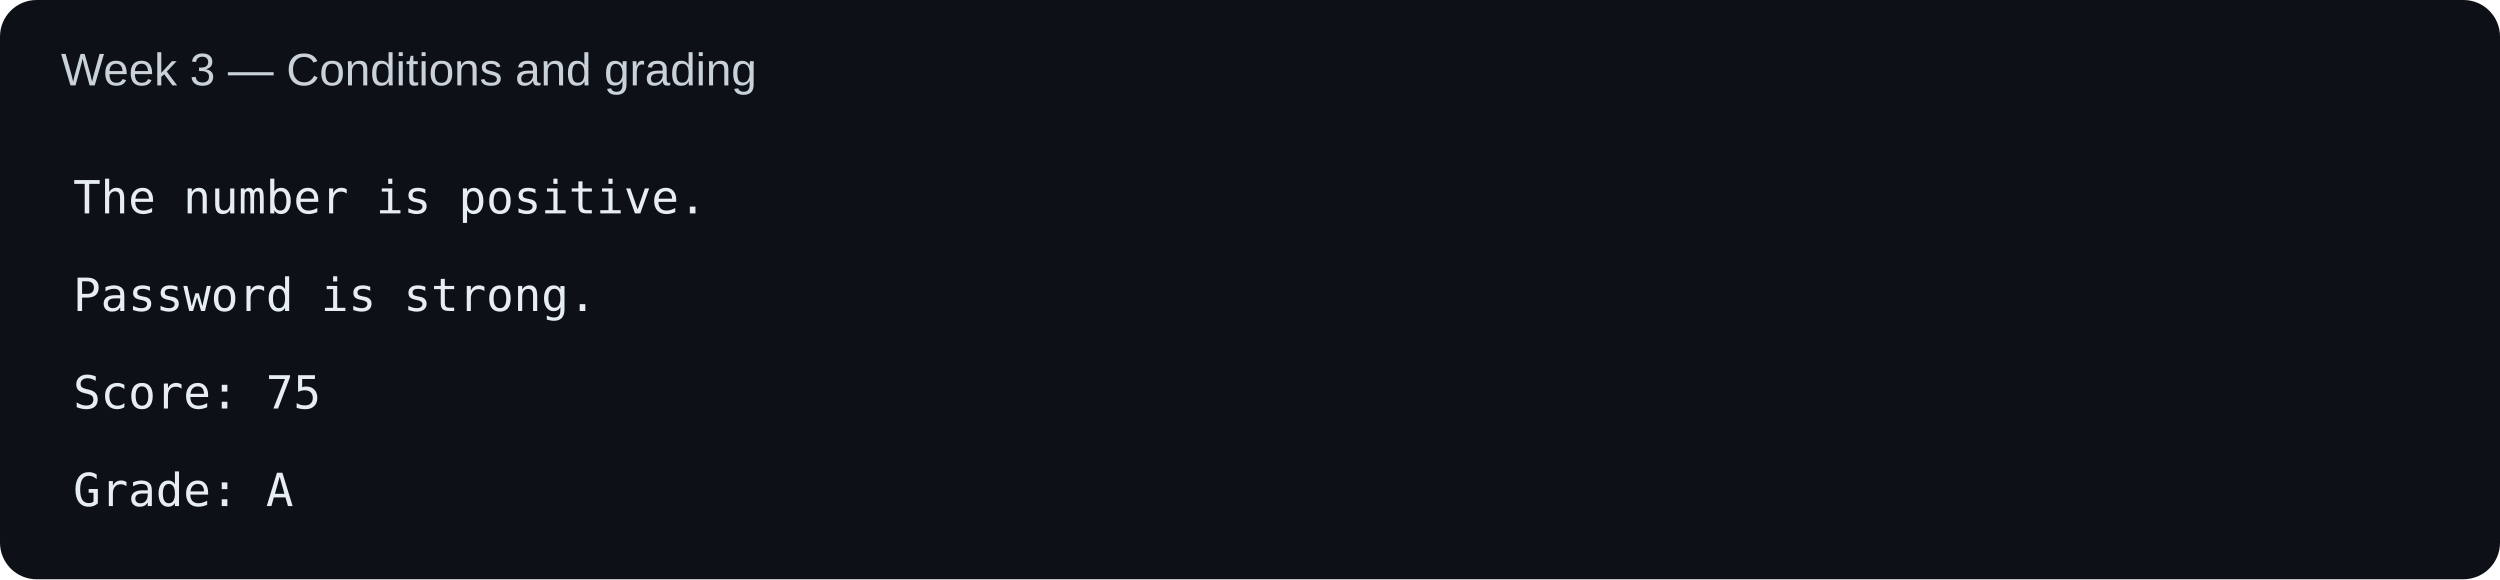
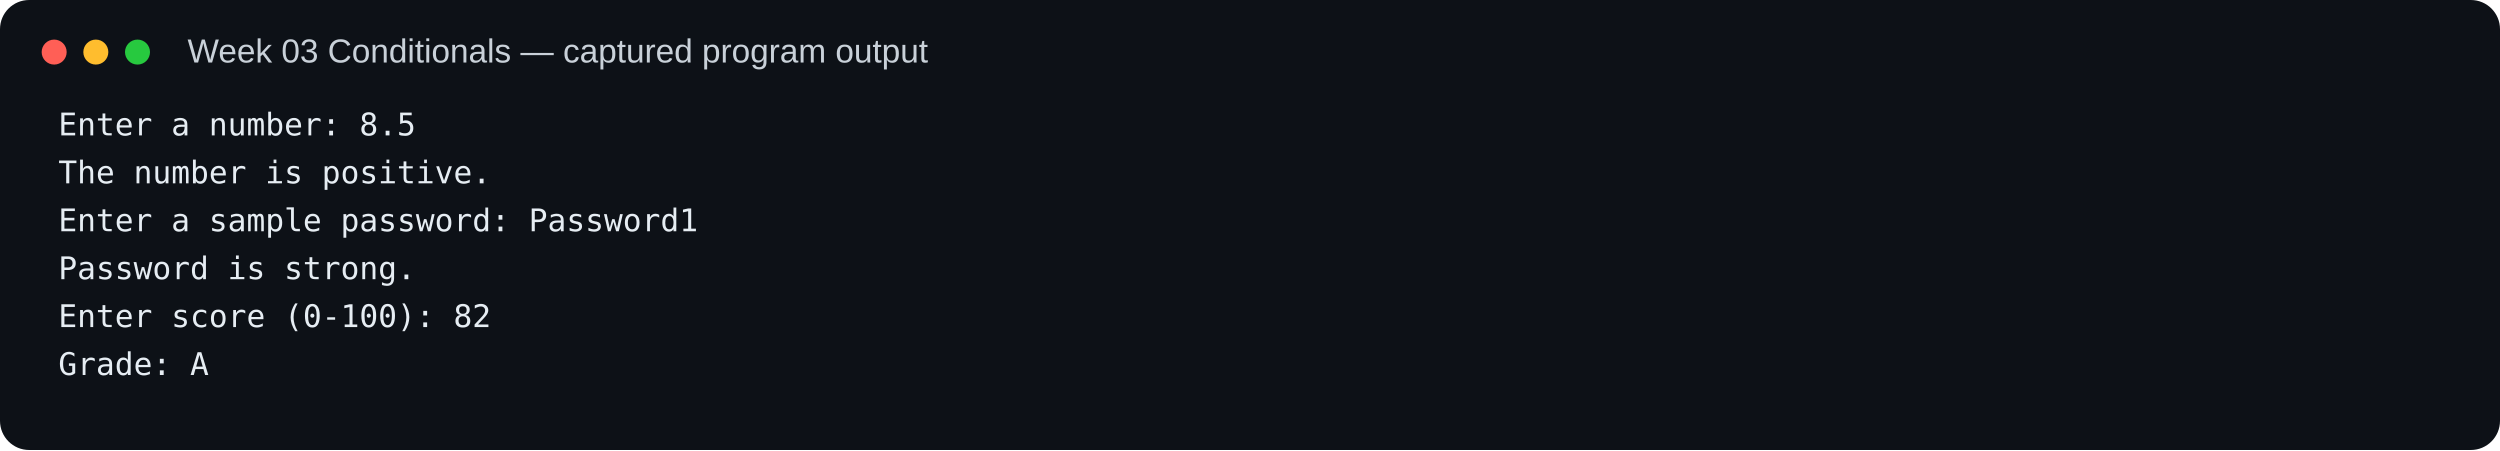
- <svg xmlns="http://www.w3.org/2000/svg" width="820" height="190">
-   <rect width="100%" height="100%" rx="12" fill="#0d1117" />
-   <text x="20" y="28" font-family="Arial" font-size="15" fill="#c9d1d9">Week 3 — Conditions and grading</text>
-   <g font-family="monospace" font-size="15" fill="#e6edf3">
-     <text x="24" y="70">The number is positive.</text>
-     <text x="24" y="102">Password is strong.</text>
-     <text x="24" y="134">Score: 75</text>
-     <text x="24" y="166">Grade: A</text>
-   </g>
+ <svg xmlns="http://www.w3.org/2000/svg" width="1200" height="216" viewBox="0 0 1200 216">
+   <rect width="100%" height="100%" rx="14" fill="#0d1117" />
+   <circle cx="26" cy="25" r="6" fill="#ff5f56" />
+   <circle cx="46" cy="25" r="6" fill="#ffbd2e" />
+   <circle cx="66" cy="25" r="6" fill="#27c93f" />
+   <text x="90" y="30" font-family="Arial,sans-serif" font-size="16" fill="#c9d1d9">Week 03 Conditionals — captured program output</text>
+   <text x="28" y="65" font-family="monospace" font-size="15" fill="#e6edf3">Enter a number: 8.5</text>
+   <text x="28" y="88" font-family="monospace" font-size="15" fill="#e6edf3">The number is positive.</text>
+   <text x="28" y="111" font-family="monospace" font-size="15" fill="#e6edf3">Enter a sample password: Password1</text>
+   <text x="28" y="134" font-family="monospace" font-size="15" fill="#e6edf3">Password is strong.</text>
+   <text x="28" y="157" font-family="monospace" font-size="15" fill="#e6edf3">Enter score (0-100): 82</text>
+   <text x="28" y="180" font-family="monospace" font-size="15" fill="#e6edf3">Grade: A</text>
</svg>
